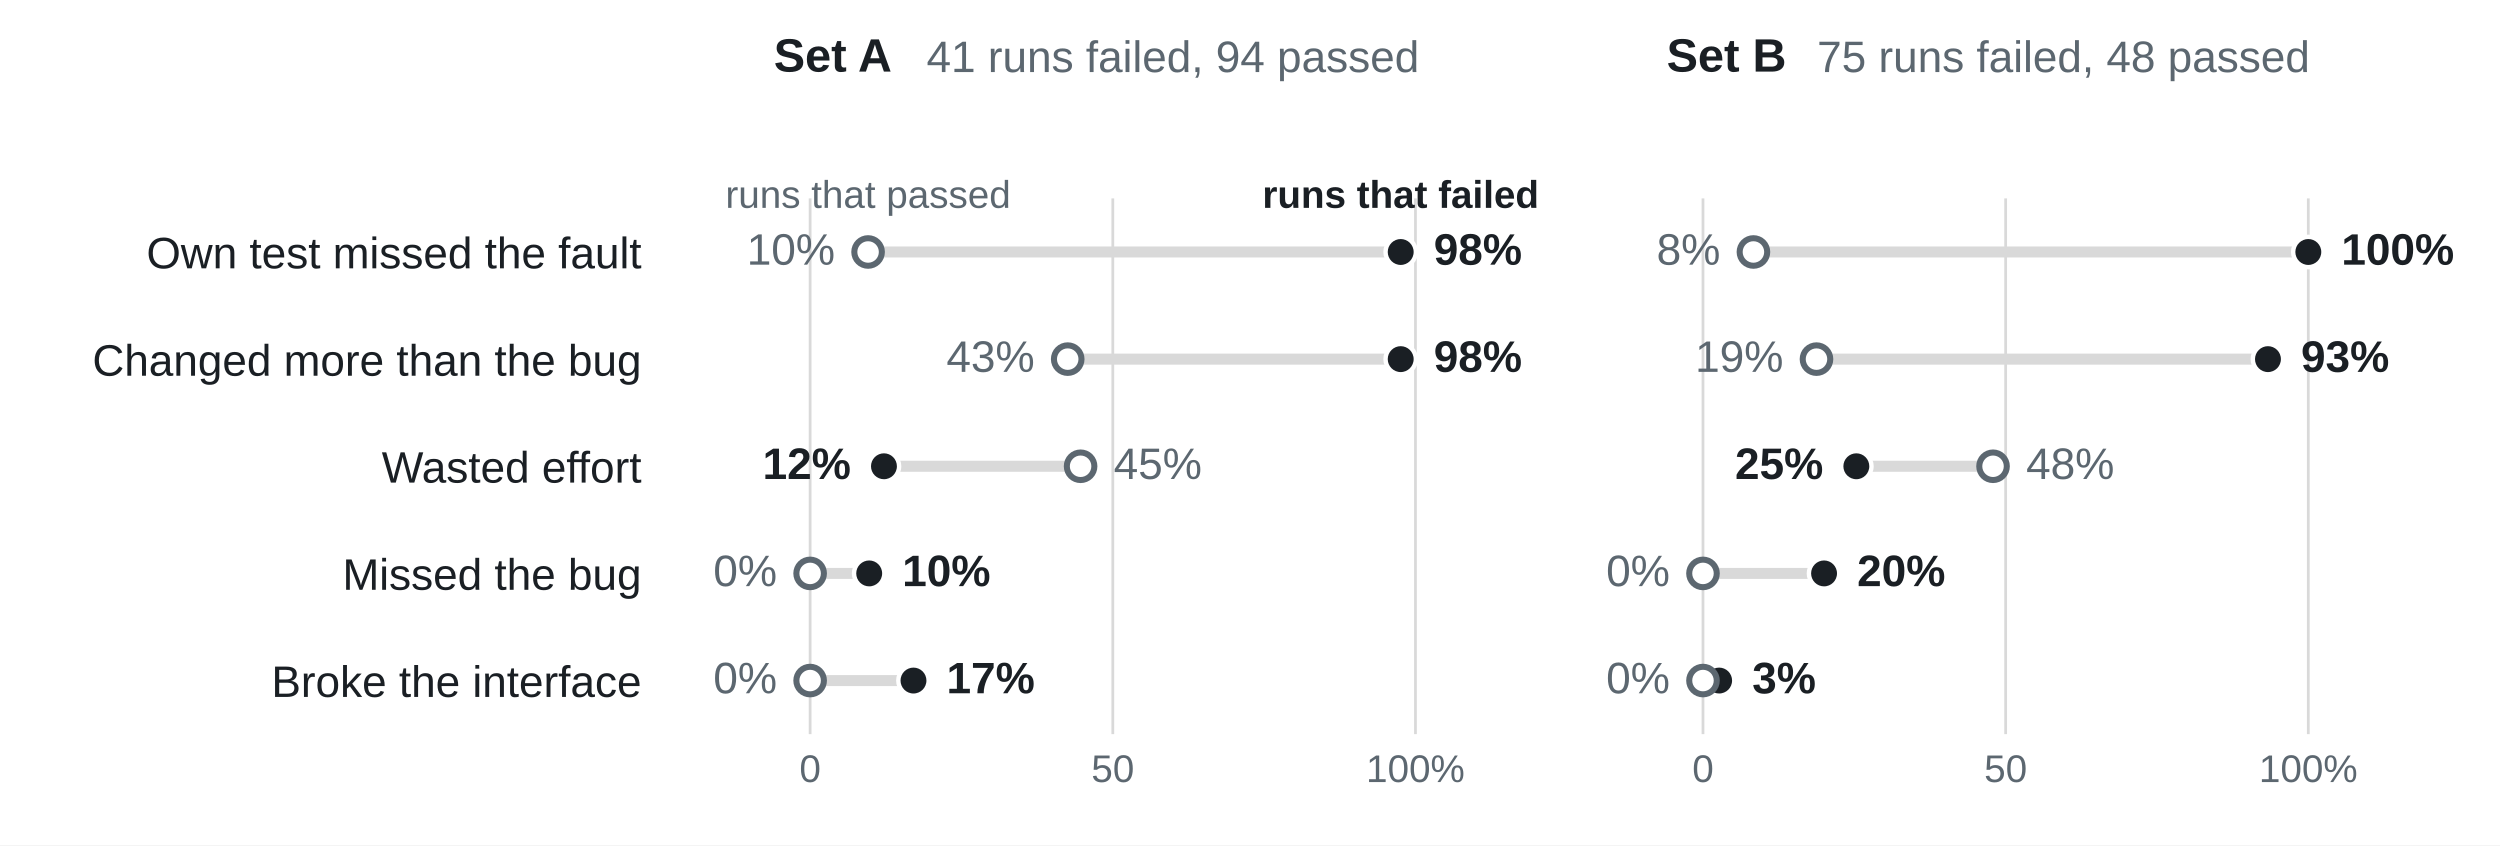
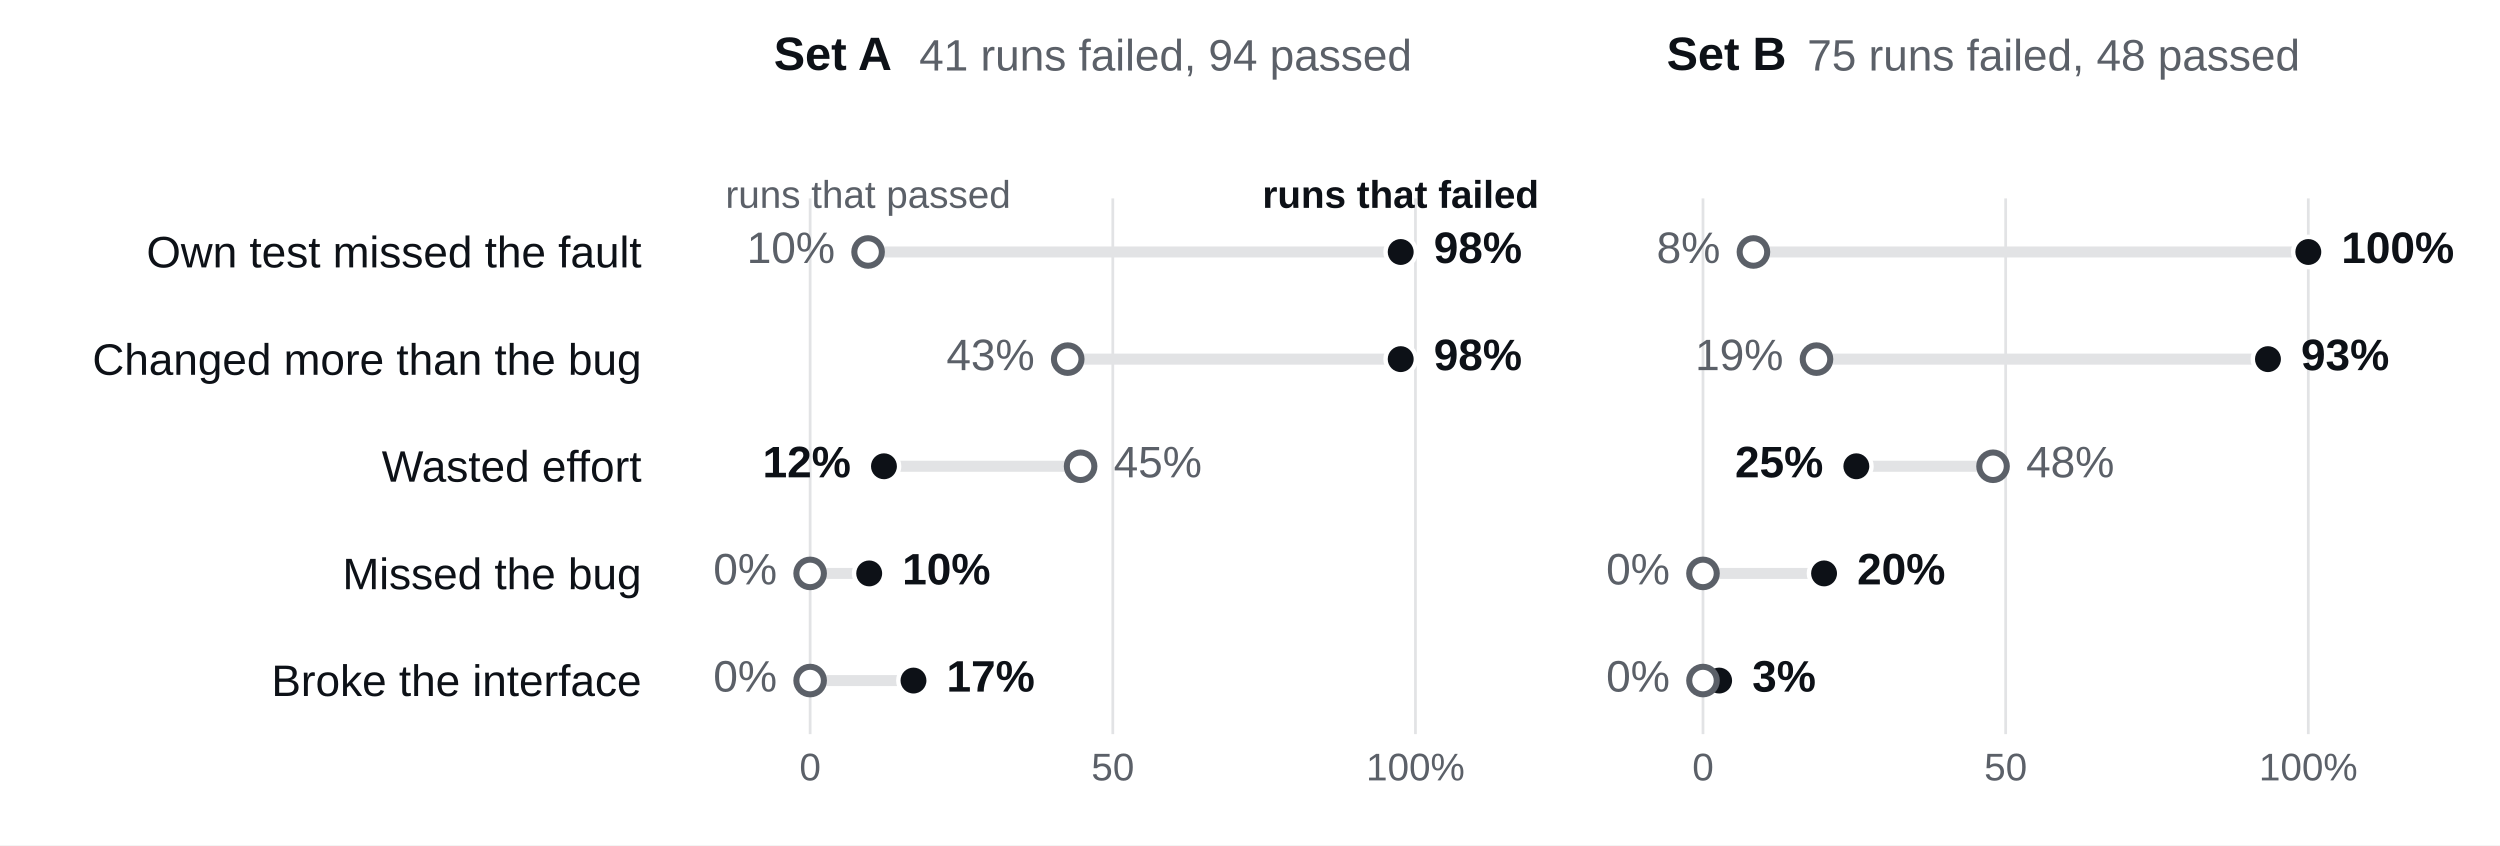
<svg xmlns="http://www.w3.org/2000/svg" xmlns:xlink="http://www.w3.org/1999/xlink" width="453.6pt" height="153.36pt" viewBox="0 0 453.6 153.36" version="1.1">
  <defs>
    <style type="text/css">*{stroke-linejoin: round; stroke-linecap: butt}</style>
  </defs>
  <g id="figure_1">
    <g id="patch_1">
      <path d="M 0 153.36  L 453.6 153.36  L 453.6 0  L 0 0  z " style="fill: #ffffff" />
    </g>
    <g id="axes_1">
      <g id="patch_2">
        <path d="M 140.4 133.2  L 270 133.2  L 270 36  L 140.4 36  z " style="fill: #ffffff" />
      </g>
      <g id="matplotlib.axis_1">
        <g id="xtick_1">
          <g id="line2d_1">
-             <path d="M 146.99 133.2  L 146.99 36  " clip-path="url(#p0ff45778e9)" style="fill: none; stroke: #d9d9d9; stroke-width: 0.5; stroke-linecap: square" />
+             <path d="M 146.99 133.2  L 146.99 36  " clip-path="url(#p0ff45778e9)" style="fill: none; stroke: #e2e3e5; stroke-width: 0.5; stroke-linecap: square" />
          </g>
          <g id="line2d_2" />
          <g id="text_1">
-             <text style="font-size: 7px; font-family: 'Libre Franklin', 'Franklin Gothic Medium', 'Segoe UI', 'Helvetica Neue', 'Arial', 'DejaVu Sans', sans-serif; text-anchor: middle; fill: #5c6770" x="146.99" y="141.894" transform="rotate(-0 146.9898 141.8942)">0</text>
+             <text style="font-size: 7px; font-family: 'Figtree', 'Segoe UI', 'Helvetica Neue', 'Arial', 'DejaVu Sans', sans-serif; text-anchor: middle; fill: #5b6068" x="146.99" y="141.6" transform="rotate(-0 146.9898 141.6)">0</text>
          </g>
        </g>
        <g id="xtick_2">
          <g id="line2d_3">
-             <path d="M 201.905 133.2  L 201.905 36  " clip-path="url(#p0ff45778e9)" style="fill: none; stroke: #d9d9d9; stroke-width: 0.5; stroke-linecap: square" />
+             <path d="M 201.905 133.2  L 201.905 36  " clip-path="url(#p0ff45778e9)" style="fill: none; stroke: #e2e3e5; stroke-width: 0.5; stroke-linecap: square" />
          </g>
          <g id="line2d_4" />
          <g id="text_2">
-             <text style="font-size: 7px; font-family: 'Libre Franklin', 'Franklin Gothic Medium', 'Segoe UI', 'Helvetica Neue', 'Arial', 'DejaVu Sans', sans-serif; text-anchor: middle; fill: #5c6770" x="201.905" y="141.894" transform="rotate(-0 201.9051 141.8942)">50</text>
+             <text style="font-size: 7px; font-family: 'Figtree', 'Segoe UI', 'Helvetica Neue', 'Arial', 'DejaVu Sans', sans-serif; text-anchor: middle; fill: #5b6068" x="201.905" y="141.6" transform="rotate(-0 201.9051 141.6)">50</text>
          </g>
        </g>
        <g id="xtick_3">
          <g id="line2d_5">
-             <path d="M 256.82 133.2  L 256.82 36  " clip-path="url(#p0ff45778e9)" style="fill: none; stroke: #d9d9d9; stroke-width: 0.5; stroke-linecap: square" />
+             <path d="M 256.82 133.2  L 256.82 36  " clip-path="url(#p0ff45778e9)" style="fill: none; stroke: #e2e3e5; stroke-width: 0.5; stroke-linecap: square" />
          </g>
          <g id="line2d_6" />
          <g id="text_3">
-             <text style="font-size: 7px; font-family: 'Libre Franklin', 'Franklin Gothic Medium', 'Segoe UI', 'Helvetica Neue', 'Arial', 'DejaVu Sans', sans-serif; text-anchor: middle; fill: #5c6770" x="256.82" y="141.894" transform="rotate(-0 256.8203 141.8942)">100%</text>
+             <text style="font-size: 7px; font-family: 'Figtree', 'Segoe UI', 'Helvetica Neue', 'Arial', 'DejaVu Sans', sans-serif; text-anchor: middle; fill: #5b6068" x="256.82" y="141.6" transform="rotate(-0 256.8203 141.6)">100%</text>
          </g>
        </g>
      </g>
      <g id="matplotlib.axis_2">
        <g id="ytick_1">
          <g id="line2d_7" />
          <g id="text_4">
-             <text style="font-size: 8px; font-family: 'Libre Franklin', 'Franklin Gothic Medium', 'Segoe UI', 'Helvetica Neue', 'Arial', 'DejaVu Sans', sans-serif; text-anchor: end; fill: #1a1f24" x="116.4" y="48.688" transform="rotate(-0 116.4 48.68812)">Own test missed the fault</text>
+             <text style="font-size: 8px; font-family: 'Figtree', 'Segoe UI', 'Helvetica Neue', 'Arial', 'DejaVu Sans', sans-serif; text-anchor: end; fill: #0d1117" x="116.4" y="48.52" transform="rotate(-0 116.4 48.52)">Own test missed the fault</text>
          </g>
        </g>
        <g id="ytick_2">
          <g id="line2d_8" />
          <g id="text_5">
-             <text style="font-size: 8px; font-family: 'Libre Franklin', 'Franklin Gothic Medium', 'Segoe UI', 'Helvetica Neue', 'Arial', 'DejaVu Sans', sans-serif; text-anchor: end; fill: #1a1f24" x="116.4" y="68.168" transform="rotate(-0 116.4 68.16813)">Changed more than the bug</text>
+             <text style="font-size: 8px; font-family: 'Figtree', 'Segoe UI', 'Helvetica Neue', 'Arial', 'DejaVu Sans', sans-serif; text-anchor: end; fill: #0d1117" x="116.4" y="68.008" transform="rotate(-0 116.4 68.00813)">Changed more than the bug</text>
          </g>
        </g>
        <g id="ytick_3">
          <g id="line2d_9" />
          <g id="text_6">
-             <text style="font-size: 8px; font-family: 'Libre Franklin', 'Franklin Gothic Medium', 'Segoe UI', 'Helvetica Neue', 'Arial', 'DejaVu Sans', sans-serif; text-anchor: end; fill: #1a1f24" x="116.4" y="87.568" transform="rotate(-0 116.4 87.56812)">Wasted effort</text>
+             <text style="font-size: 8px; font-family: 'Figtree', 'Segoe UI', 'Helvetica Neue', 'Arial', 'DejaVu Sans', sans-serif; text-anchor: end; fill: #0d1117" x="116.4" y="87.4" transform="rotate(-0 116.4 87.4)">Wasted effort</text>
          </g>
        </g>
        <g id="ytick_4">
          <g id="line2d_10" />
          <g id="text_7">
-             <text style="font-size: 8px; font-family: 'Libre Franklin', 'Franklin Gothic Medium', 'Segoe UI', 'Helvetica Neue', 'Arial', 'DejaVu Sans', sans-serif; text-anchor: end; fill: #1a1f24" x="116.4" y="107.008" transform="rotate(-0 116.4 107.0081)">Missed the bug</text>
+             <text style="font-size: 8px; font-family: 'Figtree', 'Segoe UI', 'Helvetica Neue', 'Arial', 'DejaVu Sans', sans-serif; text-anchor: end; fill: #0d1117" x="116.4" y="106.904" transform="rotate(-0 116.4 106.9038)">Missed the bug</text>
          </g>
        </g>
        <g id="ytick_5">
          <g id="line2d_11" />
          <g id="text_8">
-             <text style="font-size: 8px; font-family: 'Libre Franklin', 'Franklin Gothic Medium', 'Segoe UI', 'Helvetica Neue', 'Arial', 'DejaVu Sans', sans-serif; text-anchor: end; fill: #1a1f24" x="116.4" y="126.448" transform="rotate(-0 116.4 126.4481)">Broke the interface</text>
+             <text style="font-size: 8px; font-family: 'Figtree', 'Segoe UI', 'Helvetica Neue', 'Arial', 'DejaVu Sans', sans-serif; text-anchor: end; fill: #0d1117" x="116.4" y="126.28" transform="rotate(-0 116.4 126.28)">Broke the interface</text>
          </g>
        </g>
      </g>
      <g id="line2d_12">
-         <path d="M 157.506 45.72  L 254.142 45.72  " clip-path="url(#p0ff45778e9)" style="fill: none; stroke: #d9d9d9; stroke-width: 2; stroke-linecap: round" />
+         <path d="M 157.506 45.72  L 254.142 45.72  " clip-path="url(#p0ff45778e9)" style="fill: none; stroke: #e2e3e5; stroke-width: 2; stroke-linecap: round" />
      </g>
      <g id="line2d_13">
-         <path d="M 193.726 65.16  L 254.142 65.16  " clip-path="url(#p0ff45778e9)" style="fill: none; stroke: #d9d9d9; stroke-width: 2; stroke-linecap: round" />
+         <path d="M 193.726 65.16  L 254.142 65.16  " clip-path="url(#p0ff45778e9)" style="fill: none; stroke: #e2e3e5; stroke-width: 2; stroke-linecap: round" />
      </g>
      <g id="line2d_14">
-         <path d="M 196.063 84.6  L 160.384 84.6  " clip-path="url(#p0ff45778e9)" style="fill: none; stroke: #d9d9d9; stroke-width: 2; stroke-linecap: round" />
+         <path d="M 196.063 84.6  L 160.384 84.6  " clip-path="url(#p0ff45778e9)" style="fill: none; stroke: #e2e3e5; stroke-width: 2; stroke-linecap: round" />
      </g>
      <g id="line2d_15">
-         <path d="M 146.99 104.04  L 157.705 104.04  " clip-path="url(#p0ff45778e9)" style="fill: none; stroke: #d9d9d9; stroke-width: 2; stroke-linecap: round" />
+         <path d="M 146.99 104.04  L 157.705 104.04  " clip-path="url(#p0ff45778e9)" style="fill: none; stroke: #e2e3e5; stroke-width: 2; stroke-linecap: round" />
      </g>
      <g id="line2d_16">
-         <path d="M 146.99 123.48  L 165.741 123.48  " clip-path="url(#p0ff45778e9)" style="fill: none; stroke: #d9d9d9; stroke-width: 2; stroke-linecap: round" />
+         <path d="M 146.99 123.48  L 165.741 123.48  " clip-path="url(#p0ff45778e9)" style="fill: none; stroke: #e2e3e5; stroke-width: 2; stroke-linecap: round" />
      </g>
      <g id="line2d_17">
        <defs>
-           <path id="mf15284a9cc" d="M 0 2.5  C 0.663 2.5 1.299 2.237 1.768 1.768  C 2.237 1.299 2.5 0.663 2.5 0  C 2.5 -0.663 2.237 -1.299 1.768 -1.768  C 1.299 -2.237 0.663 -2.5 0 -2.5  C -0.663 -2.5 -1.299 -2.237 -1.768 -1.768  C -2.237 -1.299 -2.5 -0.663 -2.5 0  C -2.5 0.663 -2.237 1.299 -1.768 1.768  C -1.299 2.237 -0.663 2.5 0 2.5  z " style="stroke: #5c6770; stroke-width: 1.1" />
+           <path id="m9650bbb0f3" d="M 0 2.5  C 0.663 2.5 1.299 2.237 1.768 1.768  C 2.237 1.299 2.5 0.663 2.5 0  C 2.5 -0.663 2.237 -1.299 1.768 -1.768  C 1.299 -2.237 0.663 -2.5 0 -2.5  C -0.663 -2.5 -1.299 -2.237 -1.768 -1.768  C -2.237 -1.299 -2.5 -0.663 -2.5 0  C -2.5 0.663 -2.237 1.299 -1.768 1.768  C -1.299 2.237 -0.663 2.5 0 2.5  z " style="stroke: #5b6068; stroke-width: 1.1" />
        </defs>
        <g clip-path="url(#p0ff45778e9)">
-           <use xlink:href="#mf15284a9cc" x="157.506" y="45.72" style="fill: #ffffff; stroke: #5c6770; stroke-width: 1.1" />
+           <use xlink:href="#m9650bbb0f3" x="157.506" y="45.72" style="fill: #ffffff; stroke: #5b6068; stroke-width: 1.1" />
        </g>
      </g>
      <g id="line2d_18">
        <g clip-path="url(#p0ff45778e9)">
-           <use xlink:href="#mf15284a9cc" x="193.726" y="65.16" style="fill: #ffffff; stroke: #5c6770; stroke-width: 1.1" />
+           <use xlink:href="#m9650bbb0f3" x="193.726" y="65.16" style="fill: #ffffff; stroke: #5b6068; stroke-width: 1.1" />
        </g>
      </g>
      <g id="line2d_19">
        <g clip-path="url(#p0ff45778e9)">
-           <use xlink:href="#mf15284a9cc" x="196.063" y="84.6" style="fill: #ffffff; stroke: #5c6770; stroke-width: 1.1" />
+           <use xlink:href="#m9650bbb0f3" x="196.063" y="84.6" style="fill: #ffffff; stroke: #5b6068; stroke-width: 1.1" />
        </g>
      </g>
      <g id="line2d_20">
        <g clip-path="url(#p0ff45778e9)">
-           <use xlink:href="#mf15284a9cc" x="146.99" y="104.04" style="fill: #ffffff; stroke: #5c6770; stroke-width: 1.1" />
+           <use xlink:href="#m9650bbb0f3" x="146.99" y="104.04" style="fill: #ffffff; stroke: #5b6068; stroke-width: 1.1" />
        </g>
      </g>
      <g id="line2d_21">
        <g clip-path="url(#p0ff45778e9)">
-           <use xlink:href="#mf15284a9cc" x="146.99" y="123.48" style="fill: #ffffff; stroke: #5c6770; stroke-width: 1.1" />
+           <use xlink:href="#m9650bbb0f3" x="146.99" y="123.48" style="fill: #ffffff; stroke: #5b6068; stroke-width: 1.1" />
        </g>
      </g>
      <g id="line2d_22">
        <defs>
-           <path id="med57297b01" d="M 0 2.75  C 0.729 2.75 1.429 2.46 1.945 1.945  C 2.46 1.429 2.75 0.729 2.75 0  C 2.75 -0.729 2.46 -1.429 1.945 -1.945  C 1.429 -2.46 0.729 -2.75 0 -2.75  C -0.729 -2.75 -1.429 -2.46 -1.945 -1.945  C -2.46 -1.429 -2.75 -0.729 -2.75 0  C -2.75 0.729 -2.46 1.429 -1.945 1.945  C -1.429 2.46 -0.729 2.75 0 2.75  z " style="stroke: #ffffff; stroke-width: 0.8" />
+           <path id="mc7dd5e5959" d="M 0 2.75  C 0.729 2.75 1.429 2.46 1.945 1.945  C 2.46 1.429 2.75 0.729 2.75 0  C 2.75 -0.729 2.46 -1.429 1.945 -1.945  C 1.429 -2.46 0.729 -2.75 0 -2.75  C -0.729 -2.75 -1.429 -2.46 -1.945 -1.945  C -2.46 -1.429 -2.75 -0.729 -2.75 0  C -2.75 0.729 -2.46 1.429 -1.945 1.945  C -1.429 2.46 -0.729 2.75 0 2.75  z " style="stroke: #ffffff; stroke-width: 0.8" />
        </defs>
        <g clip-path="url(#p0ff45778e9)">
-           <use xlink:href="#med57297b01" x="254.142" y="45.72" style="fill: #1a1f24; stroke: #ffffff; stroke-width: 0.8" />
+           <use xlink:href="#mc7dd5e5959" x="254.142" y="45.72" style="fill: #0d1117; stroke: #ffffff; stroke-width: 0.8" />
        </g>
      </g>
      <g id="text_9">
-         <text style="font-weight: 700; font-size: 8px; font-family: 'Libre Franklin', 'Franklin Gothic Medium', 'Segoe UI', 'Helvetica Neue', 'Arial', 'DejaVu Sans', sans-serif; text-anchor: start; fill: #1a1f24" x="260.142" y="48.028" transform="rotate(-0 260.1415 48.02813)">98%</text>
+         <text style="font-weight: 700; font-size: 8px; font-family: 'Figtree', 'Segoe UI', 'Helvetica Neue', 'Arial', 'DejaVu Sans', sans-serif; text-anchor: start; fill: #0d1117" x="260.142" y="47.72" transform="rotate(-0 260.1415 47.72)">98%</text>
      </g>
      <g id="text_10">
-         <text style="font-size: 8px; font-family: 'Libre Franklin', 'Franklin Gothic Medium', 'Segoe UI', 'Helvetica Neue', 'Arial', 'DejaVu Sans', sans-serif; text-anchor: end; fill: #5c6770" x="151.506" y="48.028" transform="rotate(-0 151.5055 48.02813)">10%</text>
+         <text style="font-size: 8px; font-family: 'Figtree', 'Segoe UI', 'Helvetica Neue', 'Arial', 'DejaVu Sans', sans-serif; text-anchor: end; fill: #5b6068" x="151.506" y="47.72" transform="rotate(-0 151.5055 47.72)">10%</text>
      </g>
      <g id="text_11">
-         <text style="font-weight: 700; font-size: 7px; font-family: 'Libre Franklin', 'Franklin Gothic Medium', 'Segoe UI', 'Helvetica Neue', 'Arial', 'DejaVu Sans', sans-serif; text-anchor: middle; fill: #1a1f24" x="254.142" y="37.72" transform="rotate(-0 254.1415 37.72)">runs that failed</text>
+         <text style="font-weight: 700; font-size: 7px; font-family: 'Figtree', 'Segoe UI', 'Helvetica Neue', 'Arial', 'DejaVu Sans', sans-serif; text-anchor: middle; fill: #0d1117" x="254.142" y="37.72" transform="rotate(-0 254.1415 37.72)">runs that failed</text>
      </g>
      <g id="text_12">
-         <text style="font-size: 7px; font-family: 'Libre Franklin', 'Franklin Gothic Medium', 'Segoe UI', 'Helvetica Neue', 'Arial', 'DejaVu Sans', sans-serif; text-anchor: middle; fill: #5c6770" x="157.506" y="37.72" transform="rotate(-0 157.5055 37.72)">runs that passed</text>
+         <text style="font-size: 7px; font-family: 'Figtree', 'Segoe UI', 'Helvetica Neue', 'Arial', 'DejaVu Sans', sans-serif; text-anchor: middle; fill: #5b6068" x="157.506" y="37.72" transform="rotate(-0 157.5055 37.72)">runs that passed</text>
      </g>
      <g id="line2d_23">
        <g clip-path="url(#p0ff45778e9)">
-           <use xlink:href="#med57297b01" x="254.142" y="65.16" style="fill: #1a1f24; stroke: #ffffff; stroke-width: 0.8" />
+           <use xlink:href="#mc7dd5e5959" x="254.142" y="65.16" style="fill: #0d1117; stroke: #ffffff; stroke-width: 0.8" />
        </g>
      </g>
      <g id="text_13">
-         <text style="font-weight: 700; font-size: 8px; font-family: 'Libre Franklin', 'Franklin Gothic Medium', 'Segoe UI', 'Helvetica Neue', 'Arial', 'DejaVu Sans', sans-serif; text-anchor: start; fill: #1a1f24" x="260.142" y="67.468" transform="rotate(-0 260.1415 67.46813)">98%</text>
+         <text style="font-weight: 700; font-size: 8px; font-family: 'Figtree', 'Segoe UI', 'Helvetica Neue', 'Arial', 'DejaVu Sans', sans-serif; text-anchor: start; fill: #0d1117" x="260.142" y="67.16" transform="rotate(-0 260.1415 67.16)">98%</text>
      </g>
      <g id="text_14">
-         <text style="font-size: 8px; font-family: 'Libre Franklin', 'Franklin Gothic Medium', 'Segoe UI', 'Helvetica Neue', 'Arial', 'DejaVu Sans', sans-serif; text-anchor: end; fill: #5c6770" x="187.726" y="67.468" transform="rotate(-0 187.7262 67.46813)">43%</text>
+         <text style="font-size: 8px; font-family: 'Figtree', 'Segoe UI', 'Helvetica Neue', 'Arial', 'DejaVu Sans', sans-serif; text-anchor: end; fill: #5b6068" x="187.726" y="67.16" transform="rotate(-0 187.7262 67.16)">43%</text>
      </g>
      <g id="line2d_24">
        <g clip-path="url(#p0ff45778e9)">
-           <use xlink:href="#med57297b01" x="160.384" y="84.6" style="fill: #1a1f24; stroke: #ffffff; stroke-width: 0.8" />
+           <use xlink:href="#mc7dd5e5959" x="160.384" y="84.6" style="fill: #0d1117; stroke: #ffffff; stroke-width: 0.8" />
        </g>
      </g>
      <g id="text_15">
-         <text style="font-weight: 700; font-size: 8px; font-family: 'Libre Franklin', 'Franklin Gothic Medium', 'Segoe UI', 'Helvetica Neue', 'Arial', 'DejaVu Sans', sans-serif; text-anchor: end; fill: #1a1f24" x="154.384" y="86.908" transform="rotate(-0 154.3838 86.90812)">12%</text>
+         <text style="font-weight: 700; font-size: 8px; font-family: 'Figtree', 'Segoe UI', 'Helvetica Neue', 'Arial', 'DejaVu Sans', sans-serif; text-anchor: end; fill: #0d1117" x="154.384" y="86.6" transform="rotate(-0 154.3838 86.6)">12%</text>
      </g>
      <g id="text_16">
-         <text style="font-size: 8px; font-family: 'Libre Franklin', 'Franklin Gothic Medium', 'Segoe UI', 'Helvetica Neue', 'Arial', 'DejaVu Sans', sans-serif; text-anchor: start; fill: #5c6770" x="202.063" y="86.908" transform="rotate(-0 202.063 86.90812)">45%</text>
+         <text style="font-size: 8px; font-family: 'Figtree', 'Segoe UI', 'Helvetica Neue', 'Arial', 'DejaVu Sans', sans-serif; text-anchor: start; fill: #5b6068" x="202.063" y="86.6" transform="rotate(-0 202.063 86.6)">45%</text>
      </g>
      <g id="line2d_25">
        <g clip-path="url(#p0ff45778e9)">
-           <use xlink:href="#med57297b01" x="157.705" y="104.04" style="fill: #1a1f24; stroke: #ffffff; stroke-width: 0.8" />
+           <use xlink:href="#mc7dd5e5959" x="157.705" y="104.04" style="fill: #0d1117; stroke: #ffffff; stroke-width: 0.8" />
        </g>
      </g>
      <g id="text_17">
-         <text style="font-weight: 700; font-size: 8px; font-family: 'Libre Franklin', 'Franklin Gothic Medium', 'Segoe UI', 'Helvetica Neue', 'Arial', 'DejaVu Sans', sans-serif; text-anchor: start; fill: #1a1f24" x="163.705" y="106.348" transform="rotate(-0 163.705 106.3481)">10%</text>
+         <text style="font-weight: 700; font-size: 8px; font-family: 'Figtree', 'Segoe UI', 'Helvetica Neue', 'Arial', 'DejaVu Sans', sans-serif; text-anchor: start; fill: #0d1117" x="163.705" y="106.04" transform="rotate(-0 163.705 106.04)">10%</text>
      </g>
      <g id="text_18">
-         <text style="font-size: 8px; font-family: 'Libre Franklin', 'Franklin Gothic Medium', 'Segoe UI', 'Helvetica Neue', 'Arial', 'DejaVu Sans', sans-serif; text-anchor: end; fill: #5c6770" x="140.99" y="106.348" transform="rotate(-0 140.9898 106.3481)">0%</text>
+         <text style="font-size: 8px; font-family: 'Figtree', 'Segoe UI', 'Helvetica Neue', 'Arial', 'DejaVu Sans', sans-serif; text-anchor: end; fill: #5b6068" x="140.99" y="106.04" transform="rotate(-0 140.9898 106.04)">0%</text>
      </g>
      <g id="line2d_26">
        <g clip-path="url(#p0ff45778e9)">
-           <use xlink:href="#med57297b01" x="165.741" y="123.48" style="fill: #1a1f24; stroke: #ffffff; stroke-width: 0.8" />
+           <use xlink:href="#mc7dd5e5959" x="165.741" y="123.48" style="fill: #0d1117; stroke: #ffffff; stroke-width: 0.8" />
        </g>
      </g>
      <g id="text_19">
-         <text style="font-weight: 700; font-size: 8px; font-family: 'Libre Franklin', 'Franklin Gothic Medium', 'Segoe UI', 'Helvetica Neue', 'Arial', 'DejaVu Sans', sans-serif; text-anchor: start; fill: #1a1f24" x="171.741" y="125.788" transform="rotate(-0 171.7414 125.7881)">17%</text>
+         <text style="font-weight: 700; font-size: 8px; font-family: 'Figtree', 'Segoe UI', 'Helvetica Neue', 'Arial', 'DejaVu Sans', sans-serif; text-anchor: start; fill: #0d1117" x="171.741" y="125.48" transform="rotate(-0 171.7414 125.48)">17%</text>
      </g>
      <g id="text_20">
-         <text style="font-size: 8px; font-family: 'Libre Franklin', 'Franklin Gothic Medium', 'Segoe UI', 'Helvetica Neue', 'Arial', 'DejaVu Sans', sans-serif; text-anchor: end; fill: #5c6770" x="140.99" y="125.788" transform="rotate(-0 140.9898 125.7881)">0%</text>
+         <text style="font-size: 8px; font-family: 'Figtree', 'Segoe UI', 'Helvetica Neue', 'Arial', 'DejaVu Sans', sans-serif; text-anchor: end; fill: #5b6068" x="140.99" y="125.48" transform="rotate(-0 140.9898 125.48)">0%</text>
      </g>
      <g id="text_21">
-         <text style="font-weight: 700; font-size: 8.5px; font-family: 'Libre Franklin', 'Franklin Gothic Medium', 'Segoe UI', 'Helvetica Neue', 'Arial', 'DejaVu Sans', sans-serif; text-anchor: start; fill: #1a1f24" x="140.4" y="12.998" transform="rotate(-0 140.4 12.9975)">Set A</text>
+         <text style="font-weight: 700; font-size: 8.5px; font-family: 'Figtree', 'Segoe UI', 'Helvetica Neue', 'Arial', 'DejaVu Sans', sans-serif; text-anchor: start; fill: #0d1117" x="140.4" y="12.7" transform="rotate(-0 140.4 12.7)">Set A</text>
      </g>
      <g id="text_22">
-         <text style="font-size: 8px; font-family: 'Libre Franklin', 'Franklin Gothic Medium', 'Segoe UI', 'Helvetica Neue', 'Arial', 'DejaVu Sans', sans-serif; text-anchor: start; fill: #5c6770" x="168.111" y="13.08" transform="rotate(-0 168.1109 13.08)">41 runs failed, 94 passed</text>
+         <text style="font-size: 8px; font-family: 'Figtree', 'Segoe UI', 'Helvetica Neue', 'Arial', 'DejaVu Sans', sans-serif; text-anchor: start; fill: #5b6068" x="166.779" y="12.8" transform="rotate(-0 166.7788 12.8)">41 runs failed, 94 passed</text>
      </g>
    </g>
    <g id="axes_2">
      <g id="patch_3">
        <path d="M 302.4 133.2  L 432 133.2  L 432 36  L 302.4 36  z " style="fill: #ffffff" />
      </g>
      <g id="matplotlib.axis_3">
        <g id="xtick_4">
          <g id="line2d_27">
-             <path d="M 308.99 133.2  L 308.99 36  " clip-path="url(#p1ad16c2c5d)" style="fill: none; stroke: #d9d9d9; stroke-width: 0.5; stroke-linecap: square" />
+             <path d="M 308.99 133.2  L 308.99 36  " clip-path="url(#p1ad16c2c5d)" style="fill: none; stroke: #e2e3e5; stroke-width: 0.5; stroke-linecap: square" />
          </g>
          <g id="line2d_28" />
          <g id="text_23">
-             <text style="font-size: 7px; font-family: 'Libre Franklin', 'Franklin Gothic Medium', 'Segoe UI', 'Helvetica Neue', 'Arial', 'DejaVu Sans', sans-serif; text-anchor: middle; fill: #5c6770" x="308.99" y="141.894" transform="rotate(-0 308.9898 141.8942)">0</text>
+             <text style="font-size: 7px; font-family: 'Figtree', 'Segoe UI', 'Helvetica Neue', 'Arial', 'DejaVu Sans', sans-serif; text-anchor: middle; fill: #5b6068" x="308.99" y="141.6" transform="rotate(-0 308.9898 141.6)">0</text>
          </g>
        </g>
        <g id="xtick_5">
          <g id="line2d_29">
-             <path d="M 363.905 133.2  L 363.905 36  " clip-path="url(#p1ad16c2c5d)" style="fill: none; stroke: #d9d9d9; stroke-width: 0.5; stroke-linecap: square" />
+             <path d="M 363.905 133.2  L 363.905 36  " clip-path="url(#p1ad16c2c5d)" style="fill: none; stroke: #e2e3e5; stroke-width: 0.5; stroke-linecap: square" />
          </g>
          <g id="line2d_30" />
          <g id="text_24">
-             <text style="font-size: 7px; font-family: 'Libre Franklin', 'Franklin Gothic Medium', 'Segoe UI', 'Helvetica Neue', 'Arial', 'DejaVu Sans', sans-serif; text-anchor: middle; fill: #5c6770" x="363.905" y="141.894" transform="rotate(-0 363.9051 141.8942)">50</text>
+             <text style="font-size: 7px; font-family: 'Figtree', 'Segoe UI', 'Helvetica Neue', 'Arial', 'DejaVu Sans', sans-serif; text-anchor: middle; fill: #5b6068" x="363.905" y="141.6" transform="rotate(-0 363.9051 141.6)">50</text>
          </g>
        </g>
        <g id="xtick_6">
          <g id="line2d_31">
-             <path d="M 418.82 133.2  L 418.82 36  " clip-path="url(#p1ad16c2c5d)" style="fill: none; stroke: #d9d9d9; stroke-width: 0.5; stroke-linecap: square" />
+             <path d="M 418.82 133.2  L 418.82 36  " clip-path="url(#p1ad16c2c5d)" style="fill: none; stroke: #e2e3e5; stroke-width: 0.5; stroke-linecap: square" />
          </g>
          <g id="line2d_32" />
          <g id="text_25">
-             <text style="font-size: 7px; font-family: 'Libre Franklin', 'Franklin Gothic Medium', 'Segoe UI', 'Helvetica Neue', 'Arial', 'DejaVu Sans', sans-serif; text-anchor: middle; fill: #5c6770" x="418.82" y="141.894" transform="rotate(-0 418.8203 141.8942)">100%</text>
+             <text style="font-size: 7px; font-family: 'Figtree', 'Segoe UI', 'Helvetica Neue', 'Arial', 'DejaVu Sans', sans-serif; text-anchor: middle; fill: #5b6068" x="418.82" y="141.6" transform="rotate(-0 418.8203 141.6)">100%</text>
          </g>
        </g>
      </g>
      <g id="matplotlib.axis_4">
        <g id="ytick_6">
          <g id="line2d_33" />
        </g>
        <g id="ytick_7">
          <g id="line2d_34" />
        </g>
        <g id="ytick_8">
          <g id="line2d_35" />
        </g>
        <g id="ytick_9">
          <g id="line2d_36" />
        </g>
        <g id="ytick_10">
          <g id="line2d_37" />
        </g>
      </g>
      <g id="line2d_38">
-         <path d="M 318.142 45.72  L 418.82 45.72  " clip-path="url(#p1ad16c2c5d)" style="fill: none; stroke: #d9d9d9; stroke-width: 2; stroke-linecap: round" />
+         <path d="M 318.142 45.72  L 418.82 45.72  " clip-path="url(#p1ad16c2c5d)" style="fill: none; stroke: #e2e3e5; stroke-width: 2; stroke-linecap: round" />
      </g>
      <g id="line2d_39">
-         <path d="M 329.583 65.16  L 411.498 65.16  " clip-path="url(#p1ad16c2c5d)" style="fill: none; stroke: #d9d9d9; stroke-width: 2; stroke-linecap: round" />
+         <path d="M 329.583 65.16  L 411.498 65.16  " clip-path="url(#p1ad16c2c5d)" style="fill: none; stroke: #e2e3e5; stroke-width: 2; stroke-linecap: round" />
      </g>
      <g id="line2d_40">
-         <path d="M 361.617 84.6  L 336.814 84.6  " clip-path="url(#p1ad16c2c5d)" style="fill: none; stroke: #d9d9d9; stroke-width: 2; stroke-linecap: round" />
+         <path d="M 361.617 84.6  L 336.814 84.6  " clip-path="url(#p1ad16c2c5d)" style="fill: none; stroke: #e2e3e5; stroke-width: 2; stroke-linecap: round" />
      </g>
      <g id="line2d_41">
-         <path d="M 308.99 104.04  L 330.956 104.04  " clip-path="url(#p1ad16c2c5d)" style="fill: none; stroke: #d9d9d9; stroke-width: 2; stroke-linecap: round" />
+         <path d="M 308.99 104.04  L 330.956 104.04  " clip-path="url(#p1ad16c2c5d)" style="fill: none; stroke: #e2e3e5; stroke-width: 2; stroke-linecap: round" />
      </g>
      <g id="line2d_42">
-         <path d="M 308.99 123.48  L 311.919 123.48  " clip-path="url(#p1ad16c2c5d)" style="fill: none; stroke: #d9d9d9; stroke-width: 2; stroke-linecap: round" />
+         <path d="M 308.99 123.48  L 311.919 123.48  " clip-path="url(#p1ad16c2c5d)" style="fill: none; stroke: #e2e3e5; stroke-width: 2; stroke-linecap: round" />
      </g>
      <g id="line2d_43">
        <g clip-path="url(#p1ad16c2c5d)">
-           <use xlink:href="#mf15284a9cc" x="318.142" y="45.72" style="fill: #ffffff; stroke: #5c6770; stroke-width: 1.1" />
+           <use xlink:href="#m9650bbb0f3" x="318.142" y="45.72" style="fill: #ffffff; stroke: #5b6068; stroke-width: 1.1" />
        </g>
      </g>
      <g id="line2d_44">
        <g clip-path="url(#p1ad16c2c5d)">
-           <use xlink:href="#mf15284a9cc" x="329.583" y="65.16" style="fill: #ffffff; stroke: #5c6770; stroke-width: 1.1" />
+           <use xlink:href="#m9650bbb0f3" x="329.583" y="65.16" style="fill: #ffffff; stroke: #5b6068; stroke-width: 1.1" />
        </g>
      </g>
      <g id="line2d_45">
        <g clip-path="url(#p1ad16c2c5d)">
-           <use xlink:href="#mf15284a9cc" x="361.617" y="84.6" style="fill: #ffffff; stroke: #5c6770; stroke-width: 1.1" />
+           <use xlink:href="#m9650bbb0f3" x="361.617" y="84.6" style="fill: #ffffff; stroke: #5b6068; stroke-width: 1.1" />
        </g>
      </g>
      <g id="line2d_46">
        <g clip-path="url(#p1ad16c2c5d)">
-           <use xlink:href="#mf15284a9cc" x="308.99" y="104.04" style="fill: #ffffff; stroke: #5c6770; stroke-width: 1.1" />
+           <use xlink:href="#m9650bbb0f3" x="308.99" y="104.04" style="fill: #ffffff; stroke: #5b6068; stroke-width: 1.1" />
        </g>
      </g>
      <g id="line2d_47">
        <g clip-path="url(#p1ad16c2c5d)">
-           <use xlink:href="#med57297b01" x="418.82" y="45.72" style="fill: #1a1f24; stroke: #ffffff; stroke-width: 0.8" />
+           <use xlink:href="#mc7dd5e5959" x="418.82" y="45.72" style="fill: #0d1117; stroke: #ffffff; stroke-width: 0.8" />
        </g>
      </g>
      <g id="text_26">
-         <text style="font-weight: 700; font-size: 8px; font-family: 'Libre Franklin', 'Franklin Gothic Medium', 'Segoe UI', 'Helvetica Neue', 'Arial', 'DejaVu Sans', sans-serif; text-anchor: start; fill: #1a1f24" x="424.82" y="48.028" transform="rotate(-0 424.8203 48.02813)">100%</text>
+         <text style="font-weight: 700; font-size: 8px; font-family: 'Figtree', 'Segoe UI', 'Helvetica Neue', 'Arial', 'DejaVu Sans', sans-serif; text-anchor: start; fill: #0d1117" x="424.82" y="47.72" transform="rotate(-0 424.8203 47.72)">100%</text>
      </g>
      <g id="text_27">
-         <text style="font-size: 8px; font-family: 'Libre Franklin', 'Franklin Gothic Medium', 'Segoe UI', 'Helvetica Neue', 'Arial', 'DejaVu Sans', sans-serif; text-anchor: end; fill: #5c6770" x="312.142" y="48.028" transform="rotate(-0 312.1424 48.02813)">8%</text>
+         <text style="font-size: 8px; font-family: 'Figtree', 'Segoe UI', 'Helvetica Neue', 'Arial', 'DejaVu Sans', sans-serif; text-anchor: end; fill: #5b6068" x="312.142" y="47.72" transform="rotate(-0 312.1424 47.72)">8%</text>
      </g>
      <g id="line2d_48">
        <g clip-path="url(#p1ad16c2c5d)">
-           <use xlink:href="#med57297b01" x="411.498" y="65.16" style="fill: #1a1f24; stroke: #ffffff; stroke-width: 0.8" />
+           <use xlink:href="#mc7dd5e5959" x="411.498" y="65.16" style="fill: #0d1117; stroke: #ffffff; stroke-width: 0.8" />
        </g>
      </g>
      <g id="text_28">
-         <text style="font-weight: 700; font-size: 8px; font-family: 'Libre Franklin', 'Franklin Gothic Medium', 'Segoe UI', 'Helvetica Neue', 'Arial', 'DejaVu Sans', sans-serif; text-anchor: start; fill: #1a1f24" x="417.498" y="67.468" transform="rotate(-0 417.4983 67.46813)">93%</text>
+         <text style="font-weight: 700; font-size: 8px; font-family: 'Figtree', 'Segoe UI', 'Helvetica Neue', 'Arial', 'DejaVu Sans', sans-serif; text-anchor: start; fill: #0d1117" x="417.498" y="67.16" transform="rotate(-0 417.4983 67.16)">93%</text>
      </g>
      <g id="text_29">
-         <text style="font-size: 8px; font-family: 'Libre Franklin', 'Franklin Gothic Medium', 'Segoe UI', 'Helvetica Neue', 'Arial', 'DejaVu Sans', sans-serif; text-anchor: end; fill: #5c6770" x="323.583" y="67.468" transform="rotate(-0 323.5831 67.46813)">19%</text>
+         <text style="font-size: 8px; font-family: 'Figtree', 'Segoe UI', 'Helvetica Neue', 'Arial', 'DejaVu Sans', sans-serif; text-anchor: end; fill: #5b6068" x="323.583" y="67.16" transform="rotate(-0 323.5831 67.16)">19%</text>
      </g>
      <g id="line2d_49">
        <g clip-path="url(#p1ad16c2c5d)">
-           <use xlink:href="#med57297b01" x="336.814" y="84.6" style="fill: #1a1f24; stroke: #ffffff; stroke-width: 0.8" />
+           <use xlink:href="#mc7dd5e5959" x="336.814" y="84.6" style="fill: #0d1117; stroke: #ffffff; stroke-width: 0.8" />
        </g>
      </g>
      <g id="text_30">
-         <text style="font-weight: 700; font-size: 8px; font-family: 'Libre Franklin', 'Franklin Gothic Medium', 'Segoe UI', 'Helvetica Neue', 'Arial', 'DejaVu Sans', sans-serif; text-anchor: end; fill: #1a1f24" x="330.814" y="86.908" transform="rotate(-0 330.8136 86.90812)">25%</text>
+         <text style="font-weight: 700; font-size: 8px; font-family: 'Figtree', 'Segoe UI', 'Helvetica Neue', 'Arial', 'DejaVu Sans', sans-serif; text-anchor: end; fill: #0d1117" x="330.814" y="86.6" transform="rotate(-0 330.8136 86.6)">25%</text>
      </g>
      <g id="text_31">
-         <text style="font-size: 8px; font-family: 'Libre Franklin', 'Franklin Gothic Medium', 'Segoe UI', 'Helvetica Neue', 'Arial', 'DejaVu Sans', sans-serif; text-anchor: start; fill: #5c6770" x="367.617" y="86.908" transform="rotate(-0 367.6169 86.90812)">48%</text>
+         <text style="font-size: 8px; font-family: 'Figtree', 'Segoe UI', 'Helvetica Neue', 'Arial', 'DejaVu Sans', sans-serif; text-anchor: start; fill: #5b6068" x="367.617" y="86.6" transform="rotate(-0 367.6169 86.6)">48%</text>
      </g>
      <g id="line2d_50">
        <g clip-path="url(#p1ad16c2c5d)">
-           <use xlink:href="#med57297b01" x="330.956" y="104.04" style="fill: #1a1f24; stroke: #ffffff; stroke-width: 0.8" />
+           <use xlink:href="#mc7dd5e5959" x="330.956" y="104.04" style="fill: #0d1117; stroke: #ffffff; stroke-width: 0.8" />
        </g>
      </g>
      <g id="text_32">
-         <text style="font-weight: 700; font-size: 8px; font-family: 'Libre Franklin', 'Franklin Gothic Medium', 'Segoe UI', 'Helvetica Neue', 'Arial', 'DejaVu Sans', sans-serif; text-anchor: start; fill: #1a1f24" x="336.956" y="106.348" transform="rotate(-0 336.9559 106.3481)">20%</text>
+         <text style="font-weight: 700; font-size: 8px; font-family: 'Figtree', 'Segoe UI', 'Helvetica Neue', 'Arial', 'DejaVu Sans', sans-serif; text-anchor: start; fill: #0d1117" x="336.956" y="106.04" transform="rotate(-0 336.9559 106.04)">20%</text>
      </g>
      <g id="text_33">
-         <text style="font-size: 8px; font-family: 'Libre Franklin', 'Franklin Gothic Medium', 'Segoe UI', 'Helvetica Neue', 'Arial', 'DejaVu Sans', sans-serif; text-anchor: end; fill: #5c6770" x="302.99" y="106.348" transform="rotate(-0 302.9898 106.3481)">0%</text>
+         <text style="font-size: 8px; font-family: 'Figtree', 'Segoe UI', 'Helvetica Neue', 'Arial', 'DejaVu Sans', sans-serif; text-anchor: end; fill: #5b6068" x="302.99" y="106.04" transform="rotate(-0 302.9898 106.04)">0%</text>
      </g>
      <g id="line2d_51">
        <g clip-path="url(#p1ad16c2c5d)">
-           <use xlink:href="#med57297b01" x="311.919" y="123.48" style="fill: #1a1f24; stroke: #ffffff; stroke-width: 0.8" />
+           <use xlink:href="#mc7dd5e5959" x="311.919" y="123.48" style="fill: #0d1117; stroke: #ffffff; stroke-width: 0.8" />
        </g>
      </g>
      <g id="text_34">
-         <text style="font-weight: 700; font-size: 8px; font-family: 'Libre Franklin', 'Franklin Gothic Medium', 'Segoe UI', 'Helvetica Neue', 'Arial', 'DejaVu Sans', sans-serif; text-anchor: start; fill: #1a1f24" x="317.919" y="125.788" transform="rotate(-0 317.9186 125.7881)">3%</text>
+         <text style="font-weight: 700; font-size: 8px; font-family: 'Figtree', 'Segoe UI', 'Helvetica Neue', 'Arial', 'DejaVu Sans', sans-serif; text-anchor: start; fill: #0d1117" x="317.919" y="125.48" transform="rotate(-0 317.9186 125.48)">3%</text>
      </g>
      <g id="text_35">
-         <text style="font-size: 8px; font-family: 'Libre Franklin', 'Franklin Gothic Medium', 'Segoe UI', 'Helvetica Neue', 'Arial', 'DejaVu Sans', sans-serif; text-anchor: end; fill: #5c6770" x="302.99" y="125.788" transform="rotate(-0 302.9898 125.7881)">0%</text>
+         <text style="font-size: 8px; font-family: 'Figtree', 'Segoe UI', 'Helvetica Neue', 'Arial', 'DejaVu Sans', sans-serif; text-anchor: end; fill: #5b6068" x="302.99" y="125.48" transform="rotate(-0 302.9898 125.48)">0%</text>
      </g>
      <g id="text_36">
-         <text style="font-weight: 700; font-size: 8.5px; font-family: 'Libre Franklin', 'Franklin Gothic Medium', 'Segoe UI', 'Helvetica Neue', 'Arial', 'DejaVu Sans', sans-serif; text-anchor: start; fill: #1a1f24" x="302.4" y="12.998" transform="rotate(-0 302.4 12.9975)">Set B</text>
+         <text style="font-weight: 700; font-size: 8.5px; font-family: 'Figtree', 'Segoe UI', 'Helvetica Neue', 'Arial', 'DejaVu Sans', sans-serif; text-anchor: start; fill: #0d1117" x="302.4" y="12.7" transform="rotate(-0 302.4 12.7)">Set B</text>
      </g>
      <g id="text_37">
-         <text style="font-size: 8px; font-family: 'Libre Franklin', 'Franklin Gothic Medium', 'Segoe UI', 'Helvetica Neue', 'Arial', 'DejaVu Sans', sans-serif; text-anchor: start; fill: #5c6770" x="329.703" y="13.08" transform="rotate(-0 329.7032 13.08)">75 runs failed, 48 passed</text>
+         <text style="font-size: 8px; font-family: 'Figtree', 'Segoe UI', 'Helvetica Neue', 'Arial', 'DejaVu Sans', sans-serif; text-anchor: start; fill: #5b6068" x="327.912" y="12.8" transform="rotate(-0 327.9116 12.8)">75 runs failed, 48 passed</text>
      </g>
      <g id="line2d_52">
        <g clip-path="url(#p1ad16c2c5d)">
-           <use xlink:href="#mf15284a9cc" x="308.99" y="123.48" style="fill: #ffffff; stroke: #5c6770; stroke-width: 1.1" />
+           <use xlink:href="#m9650bbb0f3" x="308.99" y="123.48" style="fill: #ffffff; stroke: #5b6068; stroke-width: 1.1" />
        </g>
      </g>
    </g>
  </g>
  <defs>
    <clipPath id="p0ff45778e9">
      <rect x="140.4" y="36" width="129.6" height="97.2" />
    </clipPath>
    <clipPath id="p1ad16c2c5d">
      <rect x="302.4" y="36" width="129.6" height="97.2" />
    </clipPath>
  </defs>
</svg>
